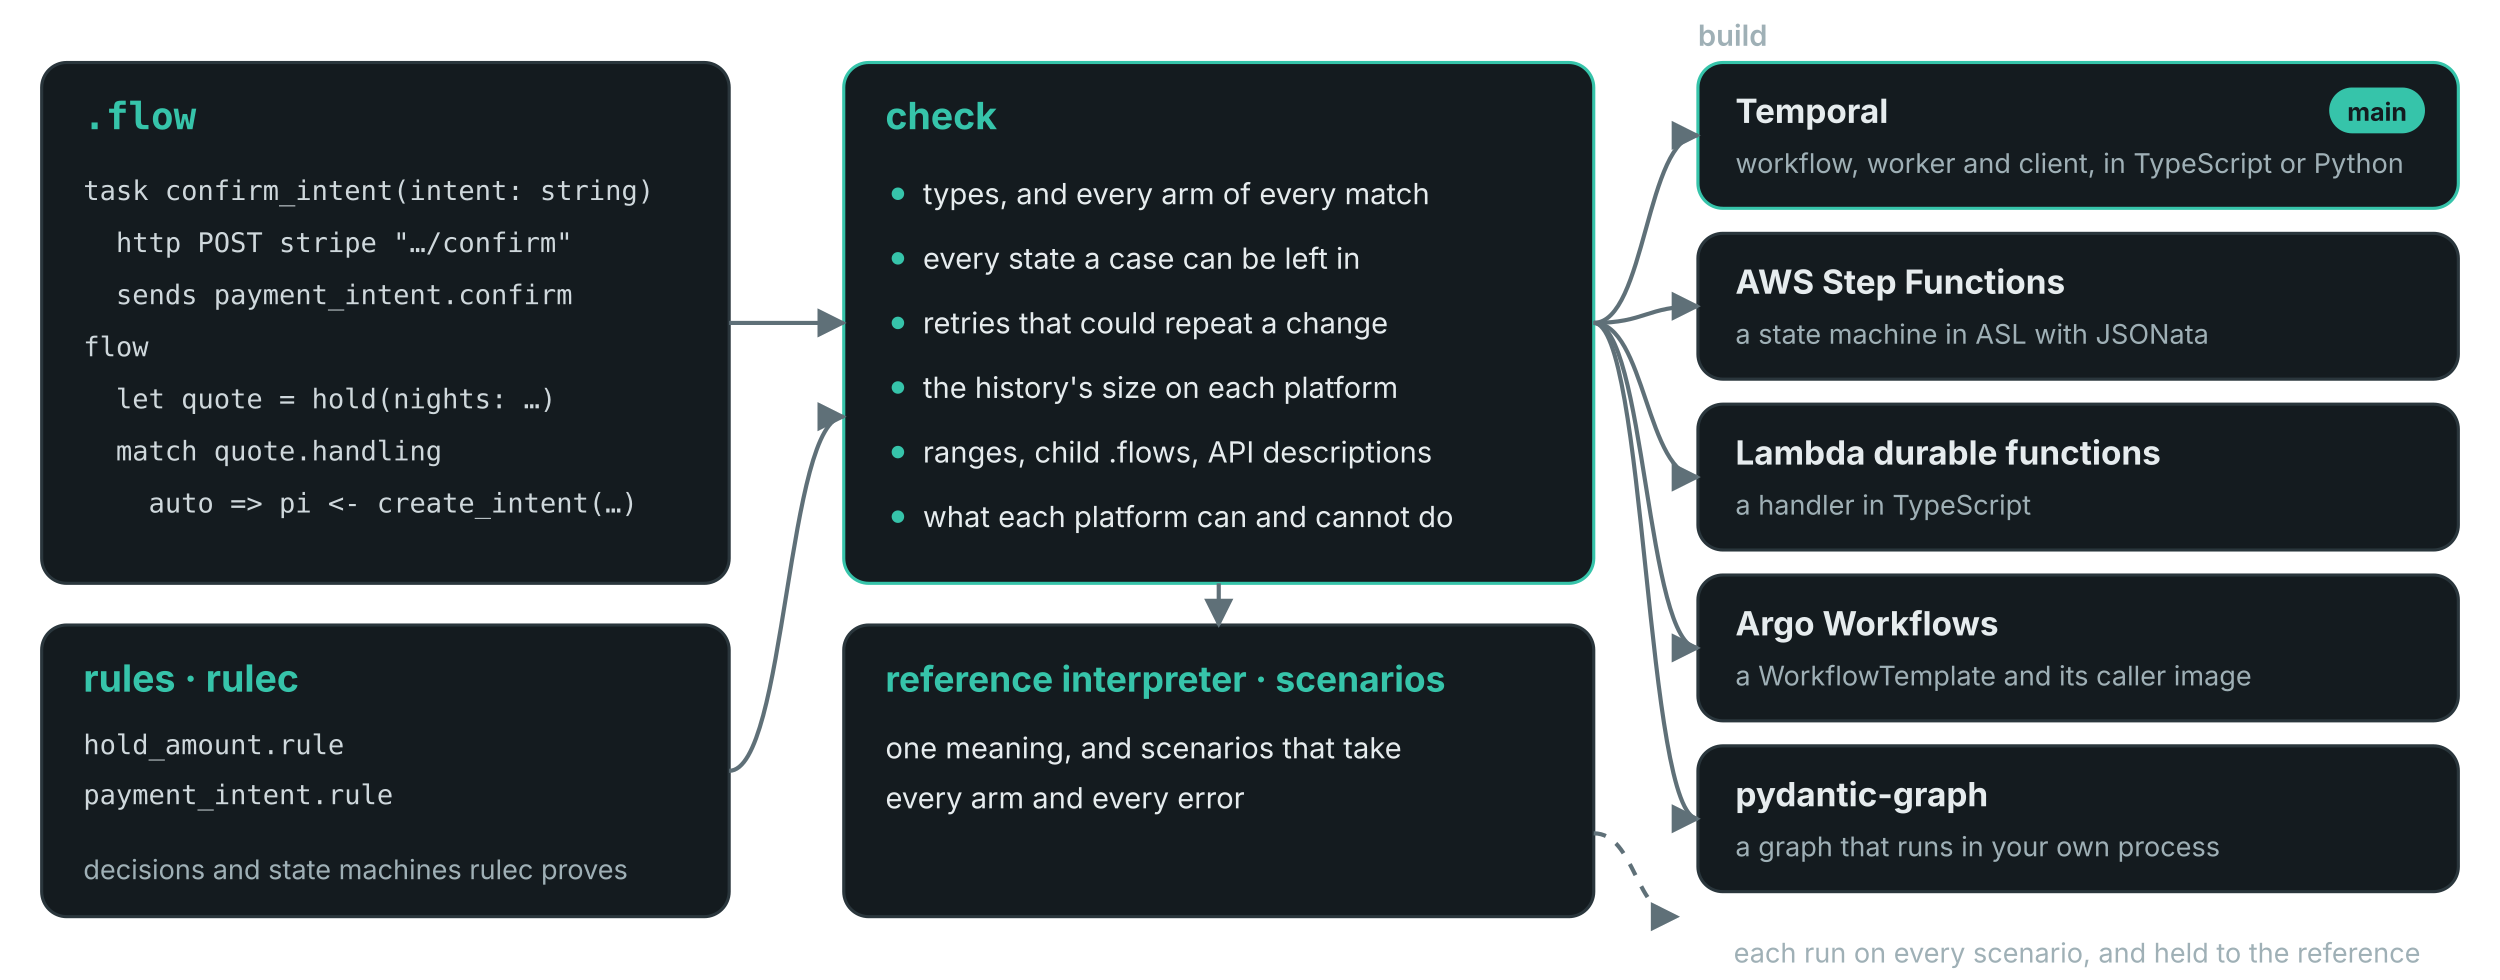
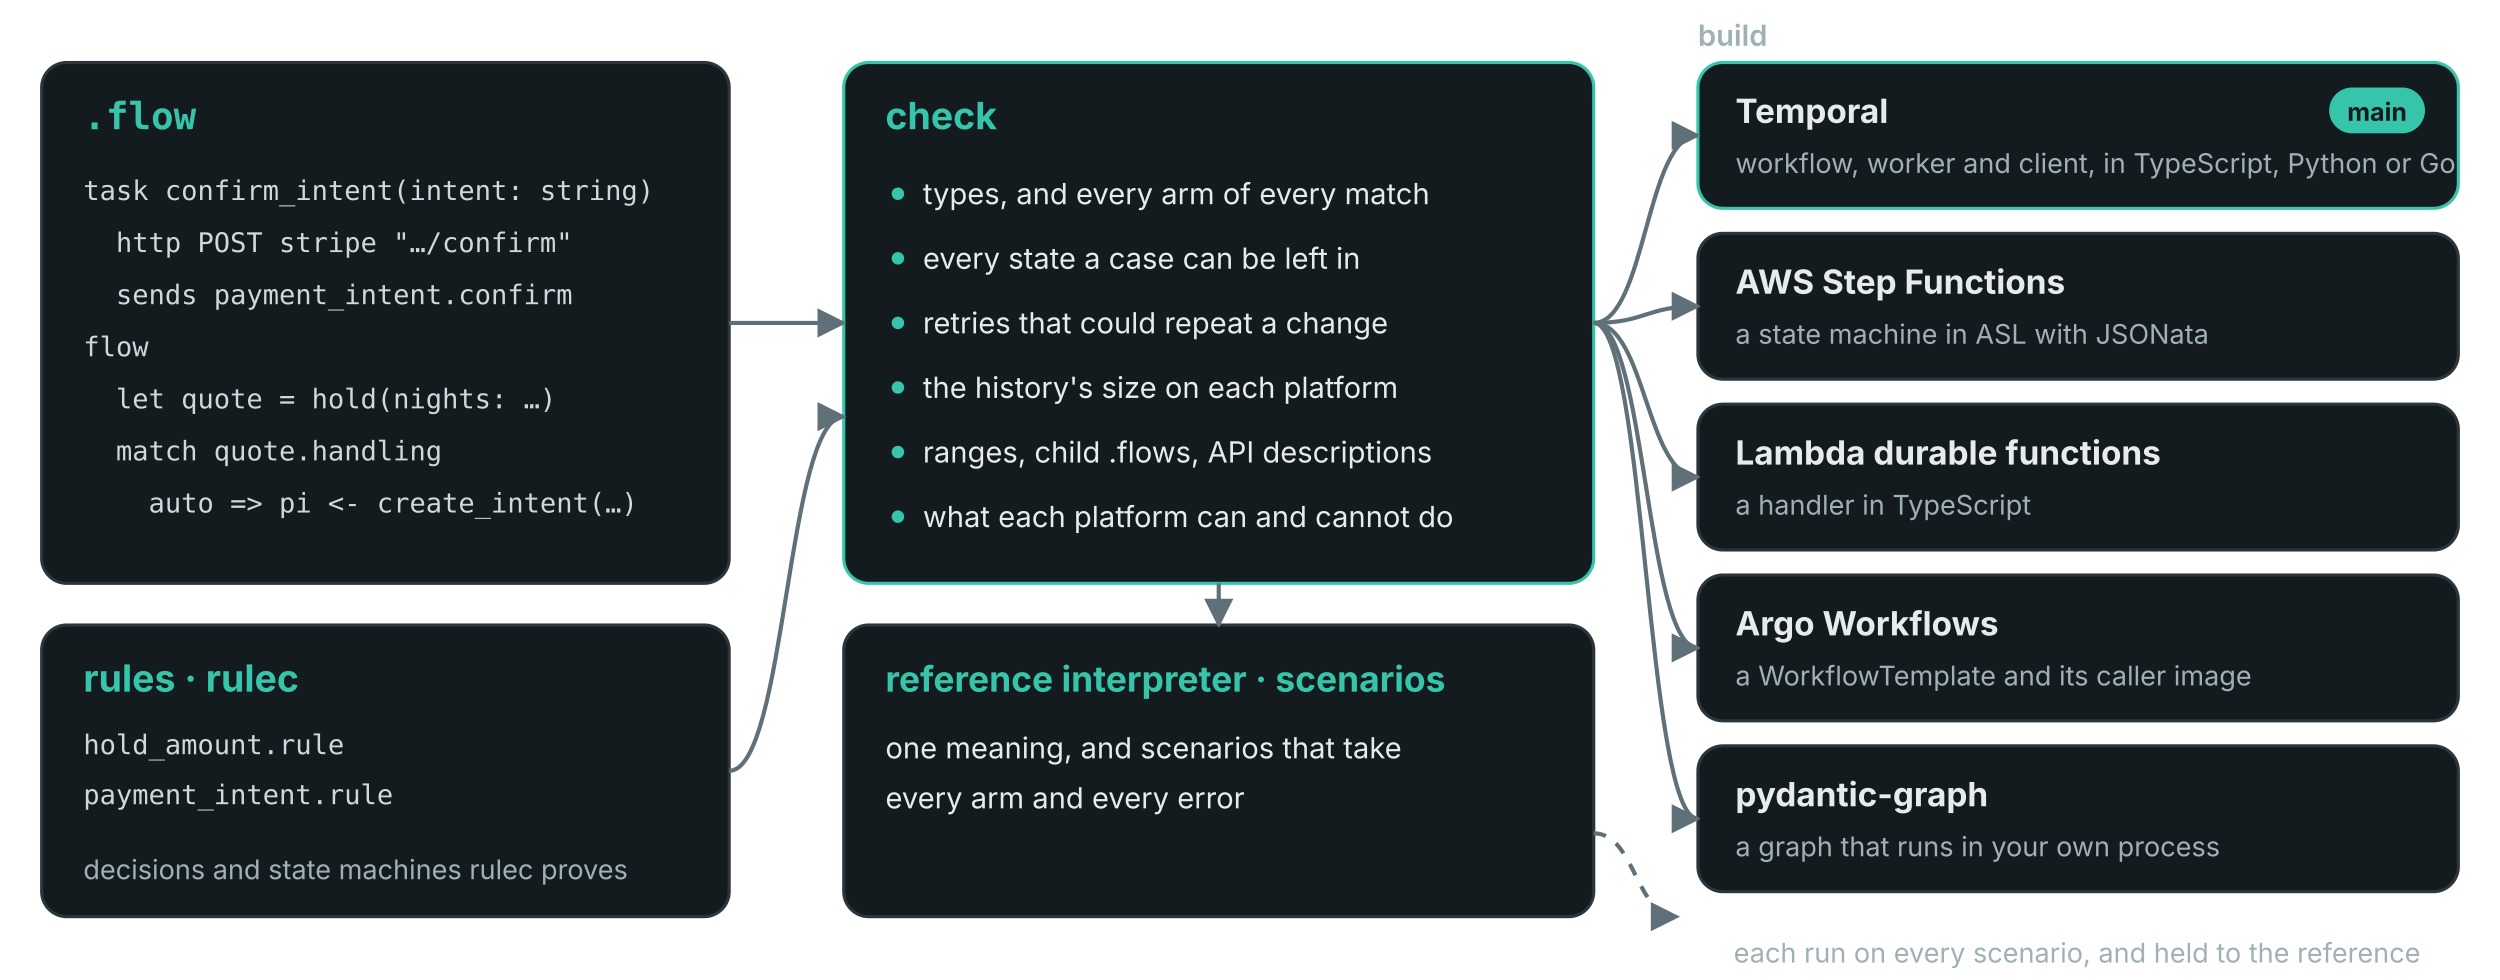
<svg xmlns="http://www.w3.org/2000/svg" viewBox="0 0 1200 470" width="1200" height="470" role="img">
  <defs>
    <marker id="head" viewBox="0 0 10 10" refX="9" refY="5" markerWidth="7" markerHeight="7" orient="auto">
      <path d="M0 0L10 5L0 10z" fill="#5f7078" />
    </marker>
  </defs>
  <rect x="20" y="30" width="330" height="250" rx="12" fill="#141b1f" stroke="#2a363c" stroke-width="1.5" />
  <text x="40" y="62" font-family="'M PLUS 1 Code', Menlo, Consolas, monospace" font-size="18" font-weight="700" fill="#36c4aa" text-anchor="start" xml:space="preserve">.flow</text>
  <text x="40" y="96" font-family="'M PLUS 1 Code', Menlo, Consolas, monospace" font-size="13" font-weight="400" fill="#cfd8dc" text-anchor="start" xml:space="preserve">task confirm_intent(intent: string)</text>
  <text x="40" y="121" font-family="'M PLUS 1 Code', Menlo, Consolas, monospace" font-size="13" font-weight="400" fill="#cfd8dc" text-anchor="start" xml:space="preserve">  http POST stripe "…/confirm"</text>
  <text x="40" y="146" font-family="'M PLUS 1 Code', Menlo, Consolas, monospace" font-size="13" font-weight="400" fill="#cfd8dc" text-anchor="start" xml:space="preserve">  sends payment_intent.confirm</text>
  <text x="40" y="171" font-family="'M PLUS 1 Code', Menlo, Consolas, monospace" font-size="13" font-weight="400" fill="#cfd8dc" text-anchor="start" xml:space="preserve">flow</text>
  <text x="40" y="196" font-family="'M PLUS 1 Code', Menlo, Consolas, monospace" font-size="13" font-weight="400" fill="#cfd8dc" text-anchor="start" xml:space="preserve">  let quote = hold(nights: …)</text>
  <text x="40" y="221" font-family="'M PLUS 1 Code', Menlo, Consolas, monospace" font-size="13" font-weight="400" fill="#cfd8dc" text-anchor="start" xml:space="preserve">  match quote.handling</text>
  <text x="40" y="246" font-family="'M PLUS 1 Code', Menlo, Consolas, monospace" font-size="13" font-weight="400" fill="#cfd8dc" text-anchor="start" xml:space="preserve">    auto =&gt; pi &lt;- create_intent(…)</text>
  <rect x="20" y="300" width="330" height="140" rx="12" fill="#141b1f" stroke="#2a363c" stroke-width="1.5" />
  <text x="40" y="332" font-family="Inter, 'Hiragino Sans', 'Noto Sans JP', 'Segoe UI', system-ui, sans-serif" font-size="18" font-weight="700" fill="#36c4aa" text-anchor="start" xml:space="preserve">rules · rulec</text>
  <text x="40" y="362" font-family="'M PLUS 1 Code', Menlo, Consolas, monospace" font-size="13" font-weight="400" fill="#cfd8dc" text-anchor="start" xml:space="preserve">hold_amount.rule</text>
  <text x="40" y="386" font-family="'M PLUS 1 Code', Menlo, Consolas, monospace" font-size="13" font-weight="400" fill="#cfd8dc" text-anchor="start" xml:space="preserve">payment_intent.rule</text>
  <text x="40" y="422" font-family="Inter, 'Hiragino Sans', 'Noto Sans JP', 'Segoe UI', system-ui, sans-serif" font-size="13" font-weight="400" fill="#9fb0b6" text-anchor="start" xml:space="preserve">decisions and state machines rulec proves</text>
  <rect x="405" y="30" width="360" height="250" rx="12" fill="#141b1f" stroke="#36c4aa" stroke-width="1.5" />
  <text x="425" y="62" font-family="Inter, 'Hiragino Sans', 'Noto Sans JP', 'Segoe UI', system-ui, sans-serif" font-size="18" font-weight="700" fill="#36c4aa" text-anchor="start" xml:space="preserve">check</text>
  <circle cx="431" cy="93" r="3" fill="#36c4aa" />
  <text x="443" y="98" font-family="Inter, 'Hiragino Sans', 'Noto Sans JP', 'Segoe UI', system-ui, sans-serif" font-size="14" font-weight="400" fill="#e6ecee" text-anchor="start" xml:space="preserve">types, and every arm of every match</text>
  <circle cx="431" cy="124" r="3" fill="#36c4aa" />
  <text x="443" y="129" font-family="Inter, 'Hiragino Sans', 'Noto Sans JP', 'Segoe UI', system-ui, sans-serif" font-size="14" font-weight="400" fill="#e6ecee" text-anchor="start" xml:space="preserve">every state a case can be left in</text>
  <circle cx="431" cy="155" r="3" fill="#36c4aa" />
  <text x="443" y="160" font-family="Inter, 'Hiragino Sans', 'Noto Sans JP', 'Segoe UI', system-ui, sans-serif" font-size="14" font-weight="400" fill="#e6ecee" text-anchor="start" xml:space="preserve">retries that could repeat a change</text>
  <circle cx="431" cy="186" r="3" fill="#36c4aa" />
  <text x="443" y="191" font-family="Inter, 'Hiragino Sans', 'Noto Sans JP', 'Segoe UI', system-ui, sans-serif" font-size="14" font-weight="400" fill="#e6ecee" text-anchor="start" xml:space="preserve">the history's size on each platform</text>
  <circle cx="431" cy="217" r="3" fill="#36c4aa" />
  <text x="443" y="222" font-family="Inter, 'Hiragino Sans', 'Noto Sans JP', 'Segoe UI', system-ui, sans-serif" font-size="14" font-weight="400" fill="#e6ecee" text-anchor="start" xml:space="preserve">ranges, child .flows, API descriptions</text>
  <circle cx="431" cy="248" r="3" fill="#36c4aa" />
  <text x="443" y="253" font-family="Inter, 'Hiragino Sans', 'Noto Sans JP', 'Segoe UI', system-ui, sans-serif" font-size="14" font-weight="400" fill="#e6ecee" text-anchor="start" xml:space="preserve">what each platform can and cannot do</text>
  <rect x="405" y="300" width="360" height="140" rx="12" fill="#141b1f" stroke="#2a363c" stroke-width="1.5" />
  <text x="425" y="332" font-family="Inter, 'Hiragino Sans', 'Noto Sans JP', 'Segoe UI', system-ui, sans-serif" font-size="17" font-weight="700" fill="#36c4aa" text-anchor="start" xml:space="preserve">reference interpreter · scenarios</text>
  <text x="425" y="364" font-family="Inter, 'Hiragino Sans', 'Noto Sans JP', 'Segoe UI', system-ui, sans-serif" font-size="14" font-weight="400" fill="#e6ecee" text-anchor="start" xml:space="preserve">one meaning, and scenarios that take</text>
  <text x="425" y="388" font-family="Inter, 'Hiragino Sans', 'Noto Sans JP', 'Segoe UI', system-ui, sans-serif" font-size="14" font-weight="400" fill="#e6ecee" text-anchor="start" xml:space="preserve">every arm and every error</text>
  <path d="M350 155 C377.5 155, 377.5 155, 405 155" fill="none" stroke="#5f7078" stroke-width="2" marker-end="url(#head)" />
  <path d="M350 370 C377.5 370, 377.5 200, 405 200" fill="none" stroke="#5f7078" stroke-width="2" marker-end="url(#head)" />
  <path d="M585 280 C585.0 280, 585.0 300, 585 300" fill="none" stroke="#5f7078" stroke-width="2" marker-end="url(#head)" />
  <text x="815" y="22" font-family="Inter, 'Hiragino Sans', 'Noto Sans JP', 'Segoe UI', system-ui, sans-serif" font-size="14" font-weight="600" fill="#9fb0b6" text-anchor="start" xml:space="preserve">build</text>
  <rect x="815" y="30" width="365" height="70" rx="12" fill="#141b1f" stroke="#36c4aa" stroke-width="1.5" />
  <text x="833" y="59" font-family="Inter, 'Hiragino Sans', 'Noto Sans JP', 'Segoe UI', system-ui, sans-serif" font-size="16" font-weight="700" fill="#e6ecee" text-anchor="start" xml:space="preserve">Temporal</text>
  <rect x="1118" y="42" width="46" height="22" rx="11" fill="#36c4aa" />
  <text x="1141" y="58" font-family="Inter, 'Hiragino Sans', 'Noto Sans JP', 'Segoe UI', system-ui, sans-serif" font-size="12" font-weight="700" fill="#141b1f" text-anchor="middle" xml:space="preserve">main</text>
-   <text x="833" y="83" font-family="Inter, 'Hiragino Sans', 'Noto Sans JP', 'Segoe UI', system-ui, sans-serif" font-size="13" font-weight="400" fill="#9fb0b6" text-anchor="start" xml:space="preserve">workflow, worker and client, in TypeScript or Python</text>
+   <text x="833" y="83" font-family="Inter, 'Hiragino Sans', 'Noto Sans JP', 'Segoe UI', system-ui, sans-serif" font-size="13" font-weight="400" fill="#9fb0b6" text-anchor="start" xml:space="preserve">workflow, worker and client, in TypeScript, Python or Go</text>
  <rect x="815" y="112" width="365" height="70" rx="12" fill="#141b1f" stroke="#2a363c" stroke-width="1.5" />
  <text x="833" y="141" font-family="Inter, 'Hiragino Sans', 'Noto Sans JP', 'Segoe UI', system-ui, sans-serif" font-size="16" font-weight="700" fill="#e6ecee" text-anchor="start" xml:space="preserve">AWS Step Functions</text>
  <text x="833" y="165" font-family="Inter, 'Hiragino Sans', 'Noto Sans JP', 'Segoe UI', system-ui, sans-serif" font-size="13" font-weight="400" fill="#9fb0b6" text-anchor="start" xml:space="preserve">a state machine in ASL with JSONata</text>
  <rect x="815" y="194" width="365" height="70" rx="12" fill="#141b1f" stroke="#2a363c" stroke-width="1.5" />
  <text x="833" y="223" font-family="Inter, 'Hiragino Sans', 'Noto Sans JP', 'Segoe UI', system-ui, sans-serif" font-size="16" font-weight="700" fill="#e6ecee" text-anchor="start" xml:space="preserve">Lambda durable functions</text>
  <text x="833" y="247" font-family="Inter, 'Hiragino Sans', 'Noto Sans JP', 'Segoe UI', system-ui, sans-serif" font-size="13" font-weight="400" fill="#9fb0b6" text-anchor="start" xml:space="preserve">a handler in TypeScript</text>
  <rect x="815" y="276" width="365" height="70" rx="12" fill="#141b1f" stroke="#2a363c" stroke-width="1.5" />
  <text x="833" y="305" font-family="Inter, 'Hiragino Sans', 'Noto Sans JP', 'Segoe UI', system-ui, sans-serif" font-size="16" font-weight="700" fill="#e6ecee" text-anchor="start" xml:space="preserve">Argo Workflows</text>
  <text x="833" y="329" font-family="Inter, 'Hiragino Sans', 'Noto Sans JP', 'Segoe UI', system-ui, sans-serif" font-size="13" font-weight="400" fill="#9fb0b6" text-anchor="start" xml:space="preserve">a WorkflowTemplate and its caller image</text>
  <rect x="815" y="358" width="365" height="70" rx="12" fill="#141b1f" stroke="#2a363c" stroke-width="1.5" />
  <text x="833" y="387" font-family="Inter, 'Hiragino Sans', 'Noto Sans JP', 'Segoe UI', system-ui, sans-serif" font-size="16" font-weight="700" fill="#e6ecee" text-anchor="start" xml:space="preserve">pydantic-graph</text>
  <text x="833" y="411" font-family="Inter, 'Hiragino Sans', 'Noto Sans JP', 'Segoe UI', system-ui, sans-serif" font-size="13" font-weight="400" fill="#9fb0b6" text-anchor="start" xml:space="preserve">a graph that runs in your own process</text>
  <path d="M765 155 C790.0 155, 790.0 65, 815 65" fill="none" stroke="#5f7078" stroke-width="2" marker-end="url(#head)" />
  <path d="M765 155 C790.0 155, 790.0 147, 815 147" fill="none" stroke="#5f7078" stroke-width="2" marker-end="url(#head)" />
  <path d="M765 155 C790.0 155, 790.0 229, 815 229" fill="none" stroke="#5f7078" stroke-width="2" marker-end="url(#head)" />
  <path d="M765 155 C790.0 155, 790.0 311, 815 311" fill="none" stroke="#5f7078" stroke-width="2" marker-end="url(#head)" />
  <path d="M765 155 C790.0 155, 790.0 393, 815 393" fill="none" stroke="#5f7078" stroke-width="2" marker-end="url(#head)" />
  <path d="M765 400 C785.0 400, 785.0 440, 805 440" fill="none" stroke="#5f7078" stroke-width="2" stroke-dasharray="6 6" marker-end="url(#head)" />
  <text x="997" y="462" font-family="Inter, 'Hiragino Sans', 'Noto Sans JP', 'Segoe UI', system-ui, sans-serif" font-size="13" font-weight="400" fill="#9fb0b6" text-anchor="middle" xml:space="preserve">each run on every scenario, and held to the reference</text>
</svg>
